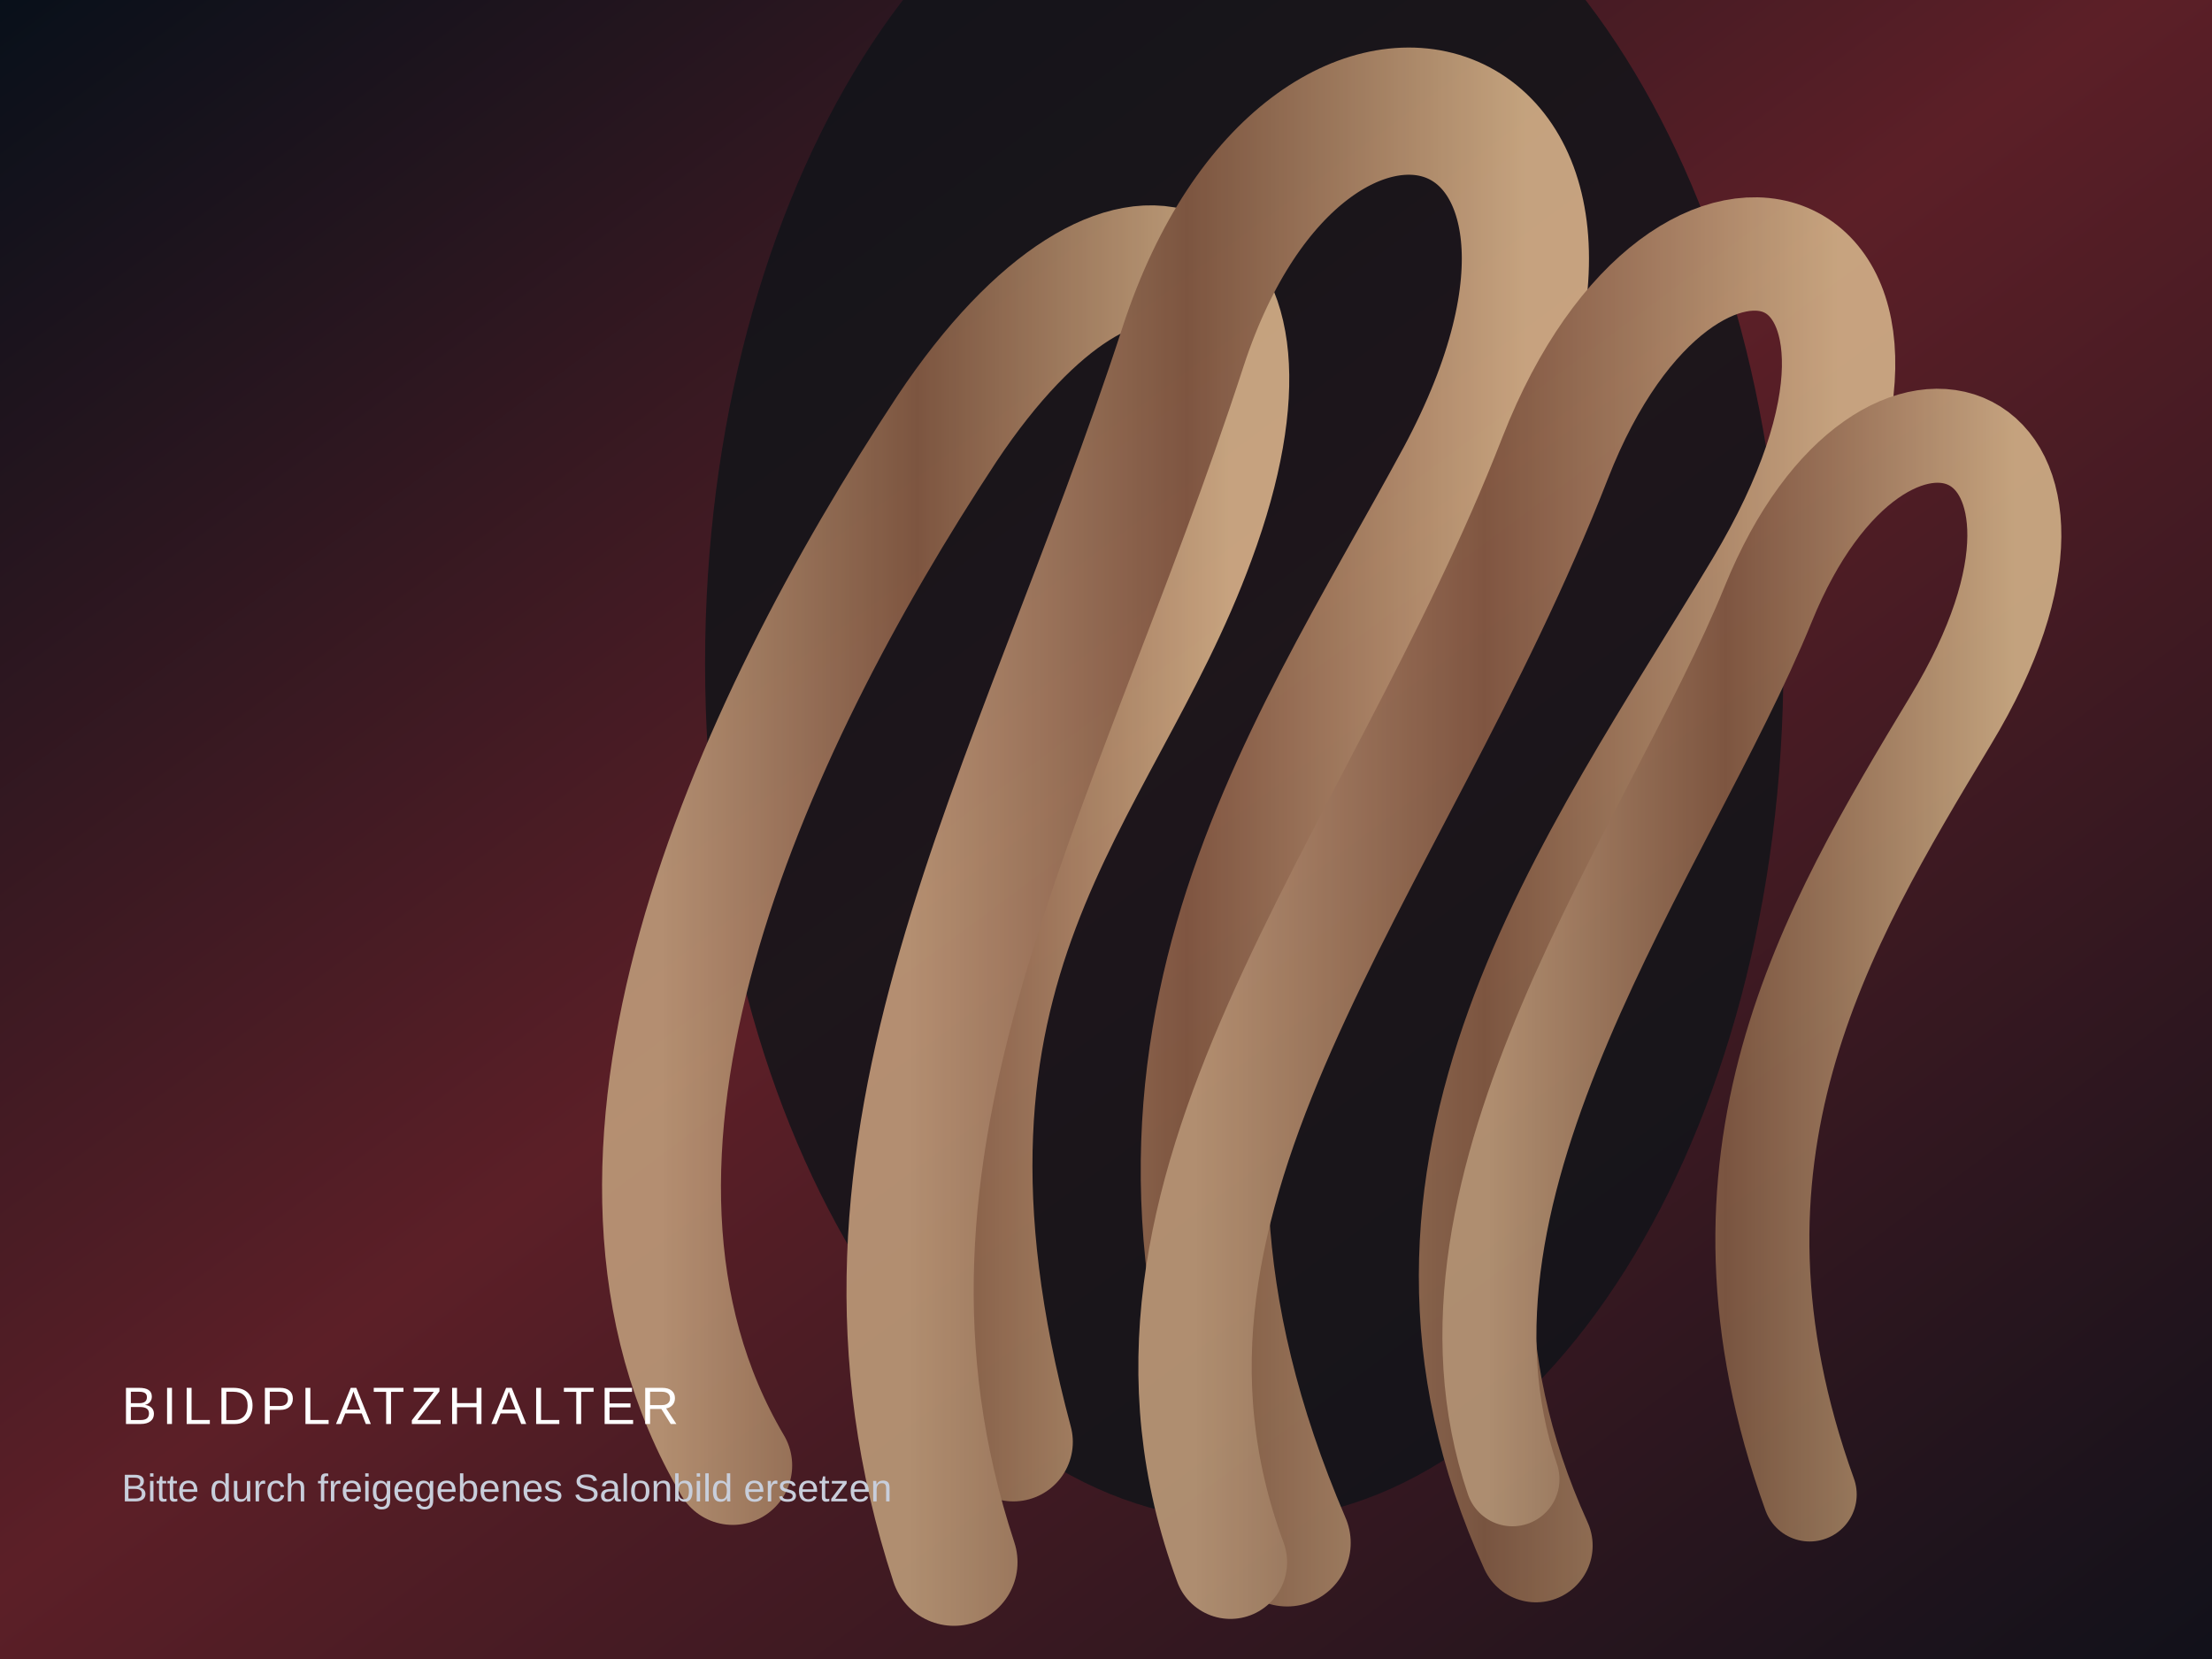
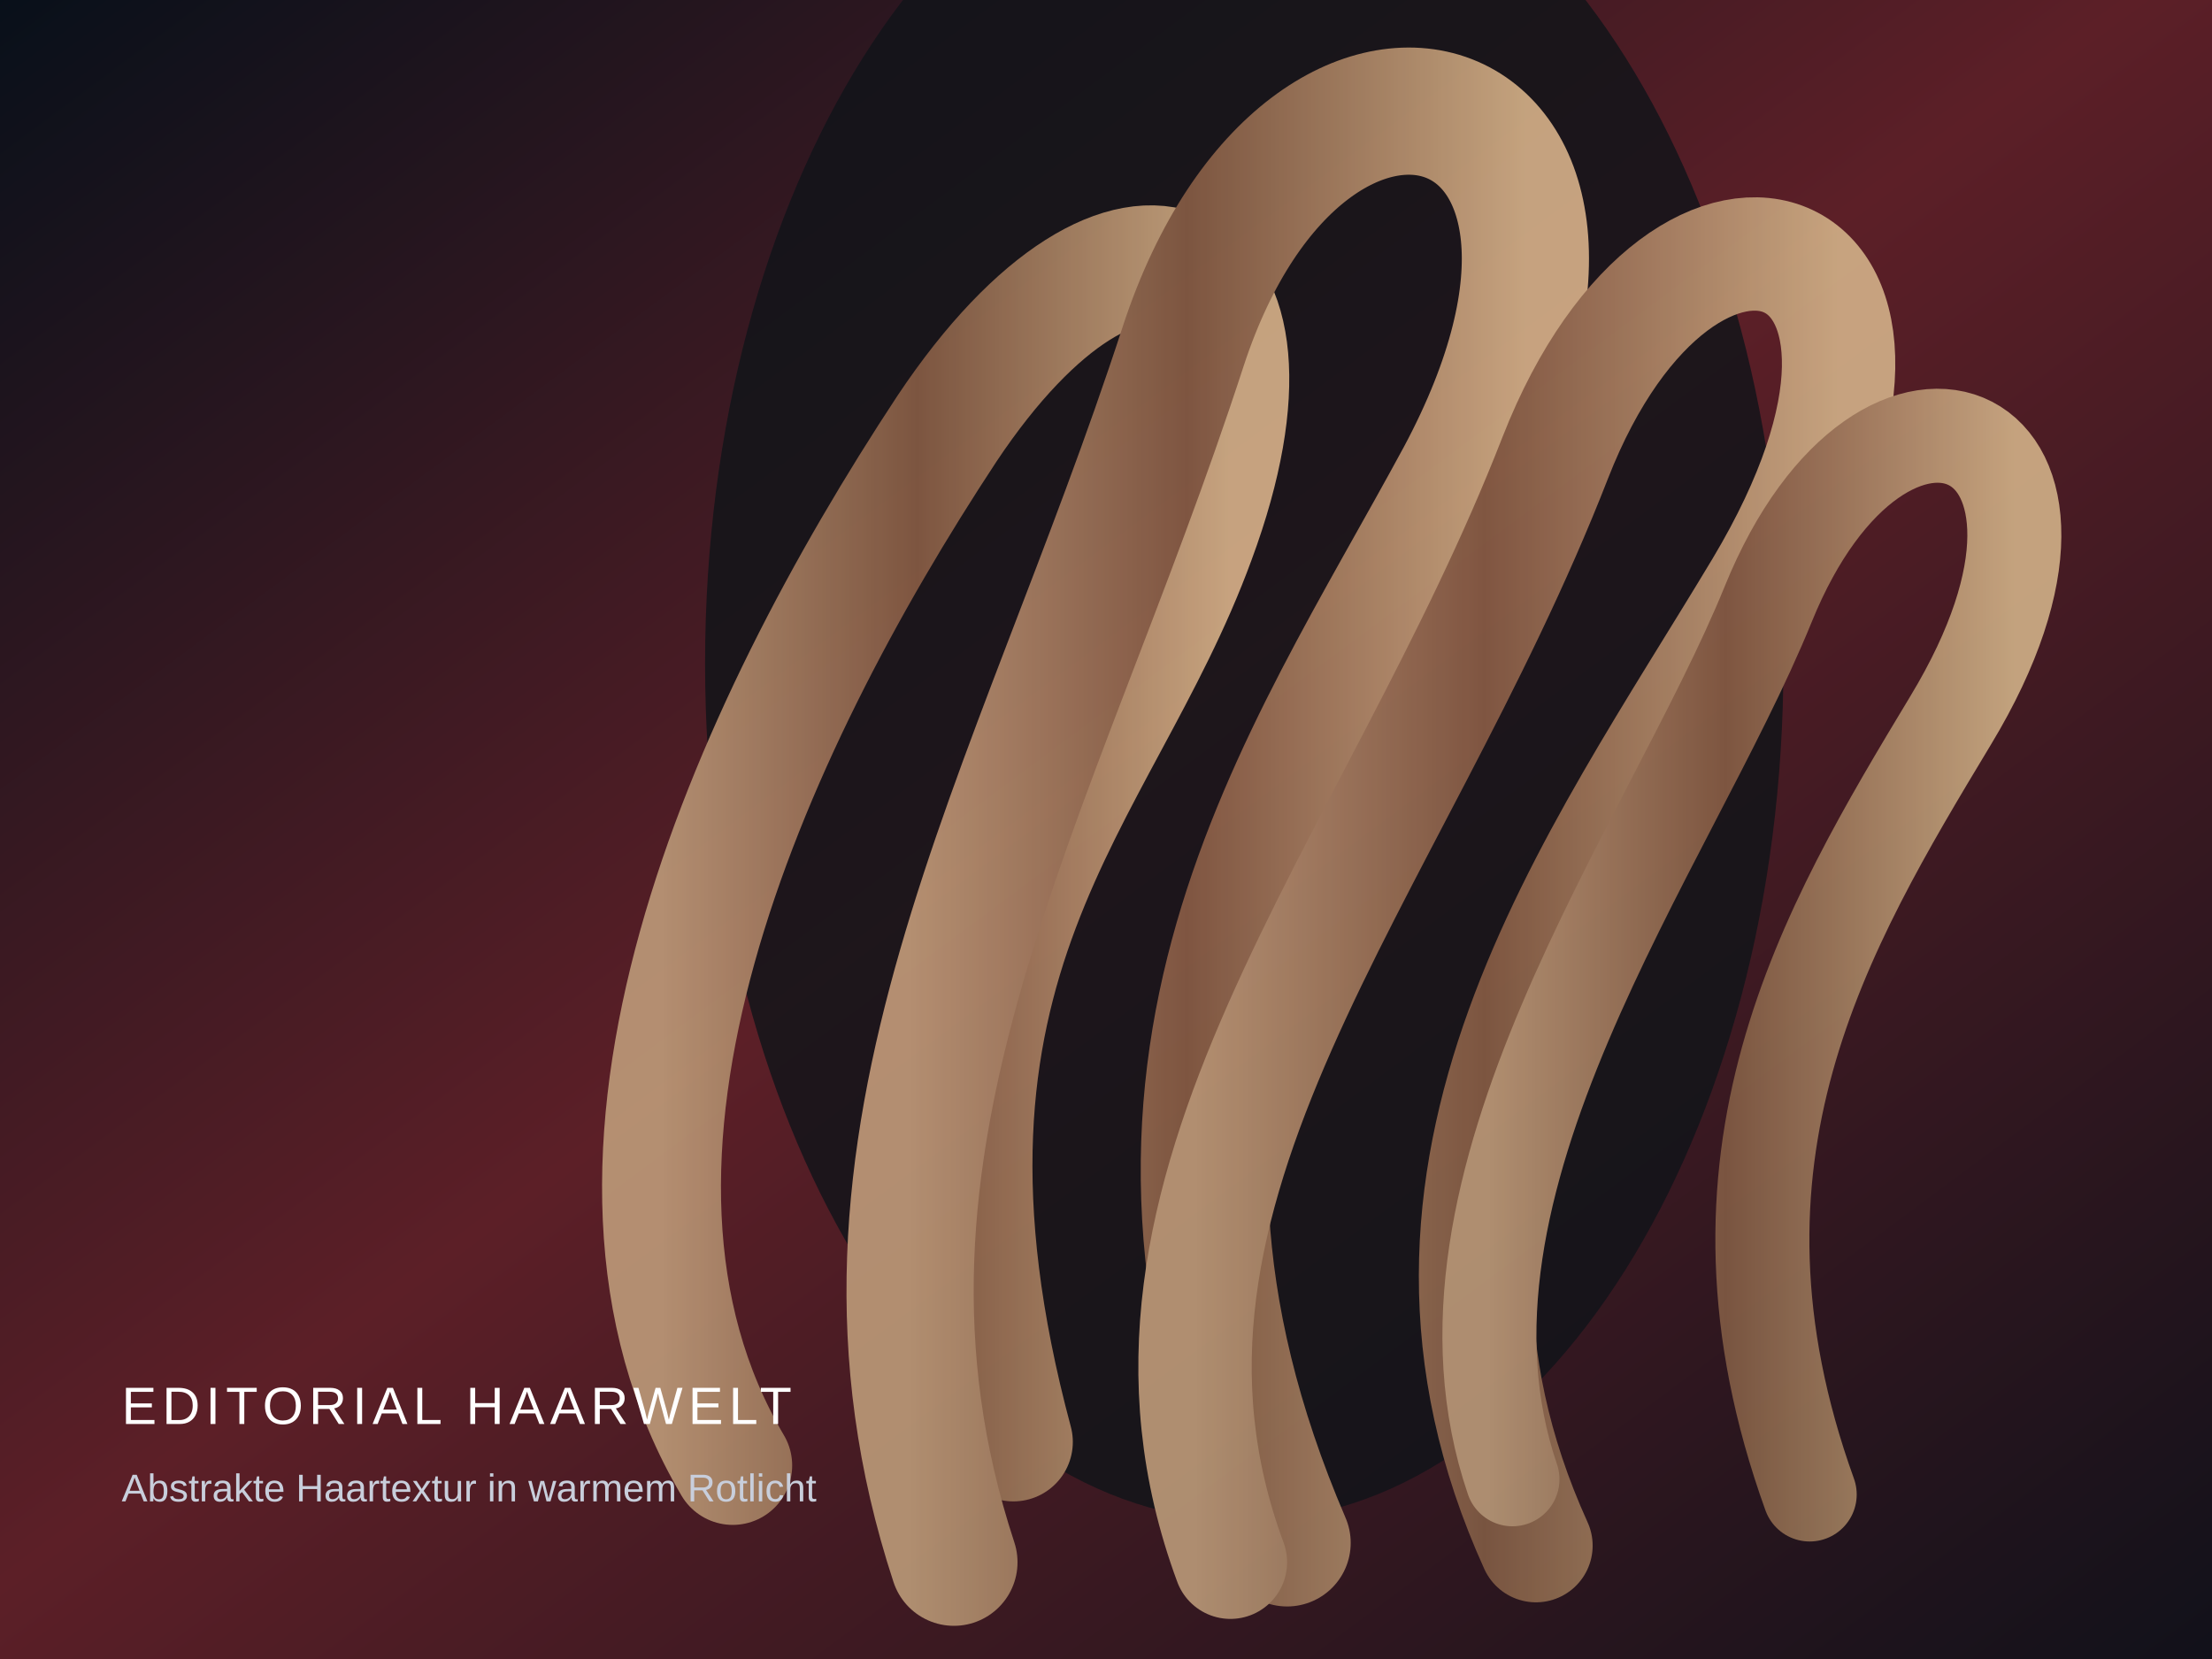
- <svg xmlns="http://www.w3.org/2000/svg" viewBox="0 0 1600 1200" role="img" aria-label="Abstrakter Bildplatzhalter für Haarfotografie">
+ <svg xmlns="http://www.w3.org/2000/svg" viewBox="0 0 1600 1200" role="img" aria-label="Abstrakte editoriale Haarfotografie">
  <defs>
    <linearGradient id="bg" x1="0" x2="1" y1="0" y2="1">
      <stop stop-color="#08101a" />
      <stop offset=".48" stop-color="#5c1f27" />
      <stop offset="1" stop-color="#11111a" />
    </linearGradient>
    <linearGradient id="hair" x1="0" x2="1">
      <stop stop-color="#c8a781" />
      <stop offset=".45" stop-color="#896247" />
      <stop offset="1" stop-color="#dfc092" />
    </linearGradient>
    <filter id="blur">
      <feGaussianBlur stdDeviation="13" />
    </filter>
  </defs>
  <rect width="1600" height="1200" fill="url(#bg)" />
  <ellipse cx="900" cy="480" rx="390" ry="620" fill="#101319" />
  <g fill="none" stroke="url(#hair)" stroke-linecap="round">
    <path d="M530 1060C400 840 540 530 685 310c130-195 260-136 180 80-69 189-226 303-132 653" stroke-width="86" />
    <path d="M690 1130C590 826 749 579 856 250c91-277 354-193 200 95-114 211-273 426-125 771" stroke-width="92" />
    <path d="M890 1130C790 860 1007 634 1125 331c95-243 305-167 149 94-120 200-287 420-163 693" stroke-width="82" />
    <path d="M1094 1070c-73-214 113-456 185-633 84-207 262-131 132 84-91 151-190 316-102 560" stroke-width="68" />
  </g>
  <rect width="1600" height="1200" fill="url(#bg)" opacity=".18" />
-   <text x="88" y="1030" fill="#fff" font-family="Arial, Helvetica, sans-serif" font-size="38" letter-spacing="4">BILDPLATZHALTER</text>
-   <text x="88" y="1086" fill="#c8cedb" font-family="Arial, Helvetica, sans-serif" font-size="28">Bitte durch freigegebenes Salonbild ersetzen</text>
+   <text x="88" y="1030" fill="#fff" font-family="Arial, Helvetica, sans-serif" font-size="38" letter-spacing="4">EDITORIAL HAARWELT</text>
+   <text x="88" y="1086" fill="#c8cedb" font-family="Arial, Helvetica, sans-serif" font-size="28">Abstrakte Haartextur in warmem Rotlicht</text>
</svg>
